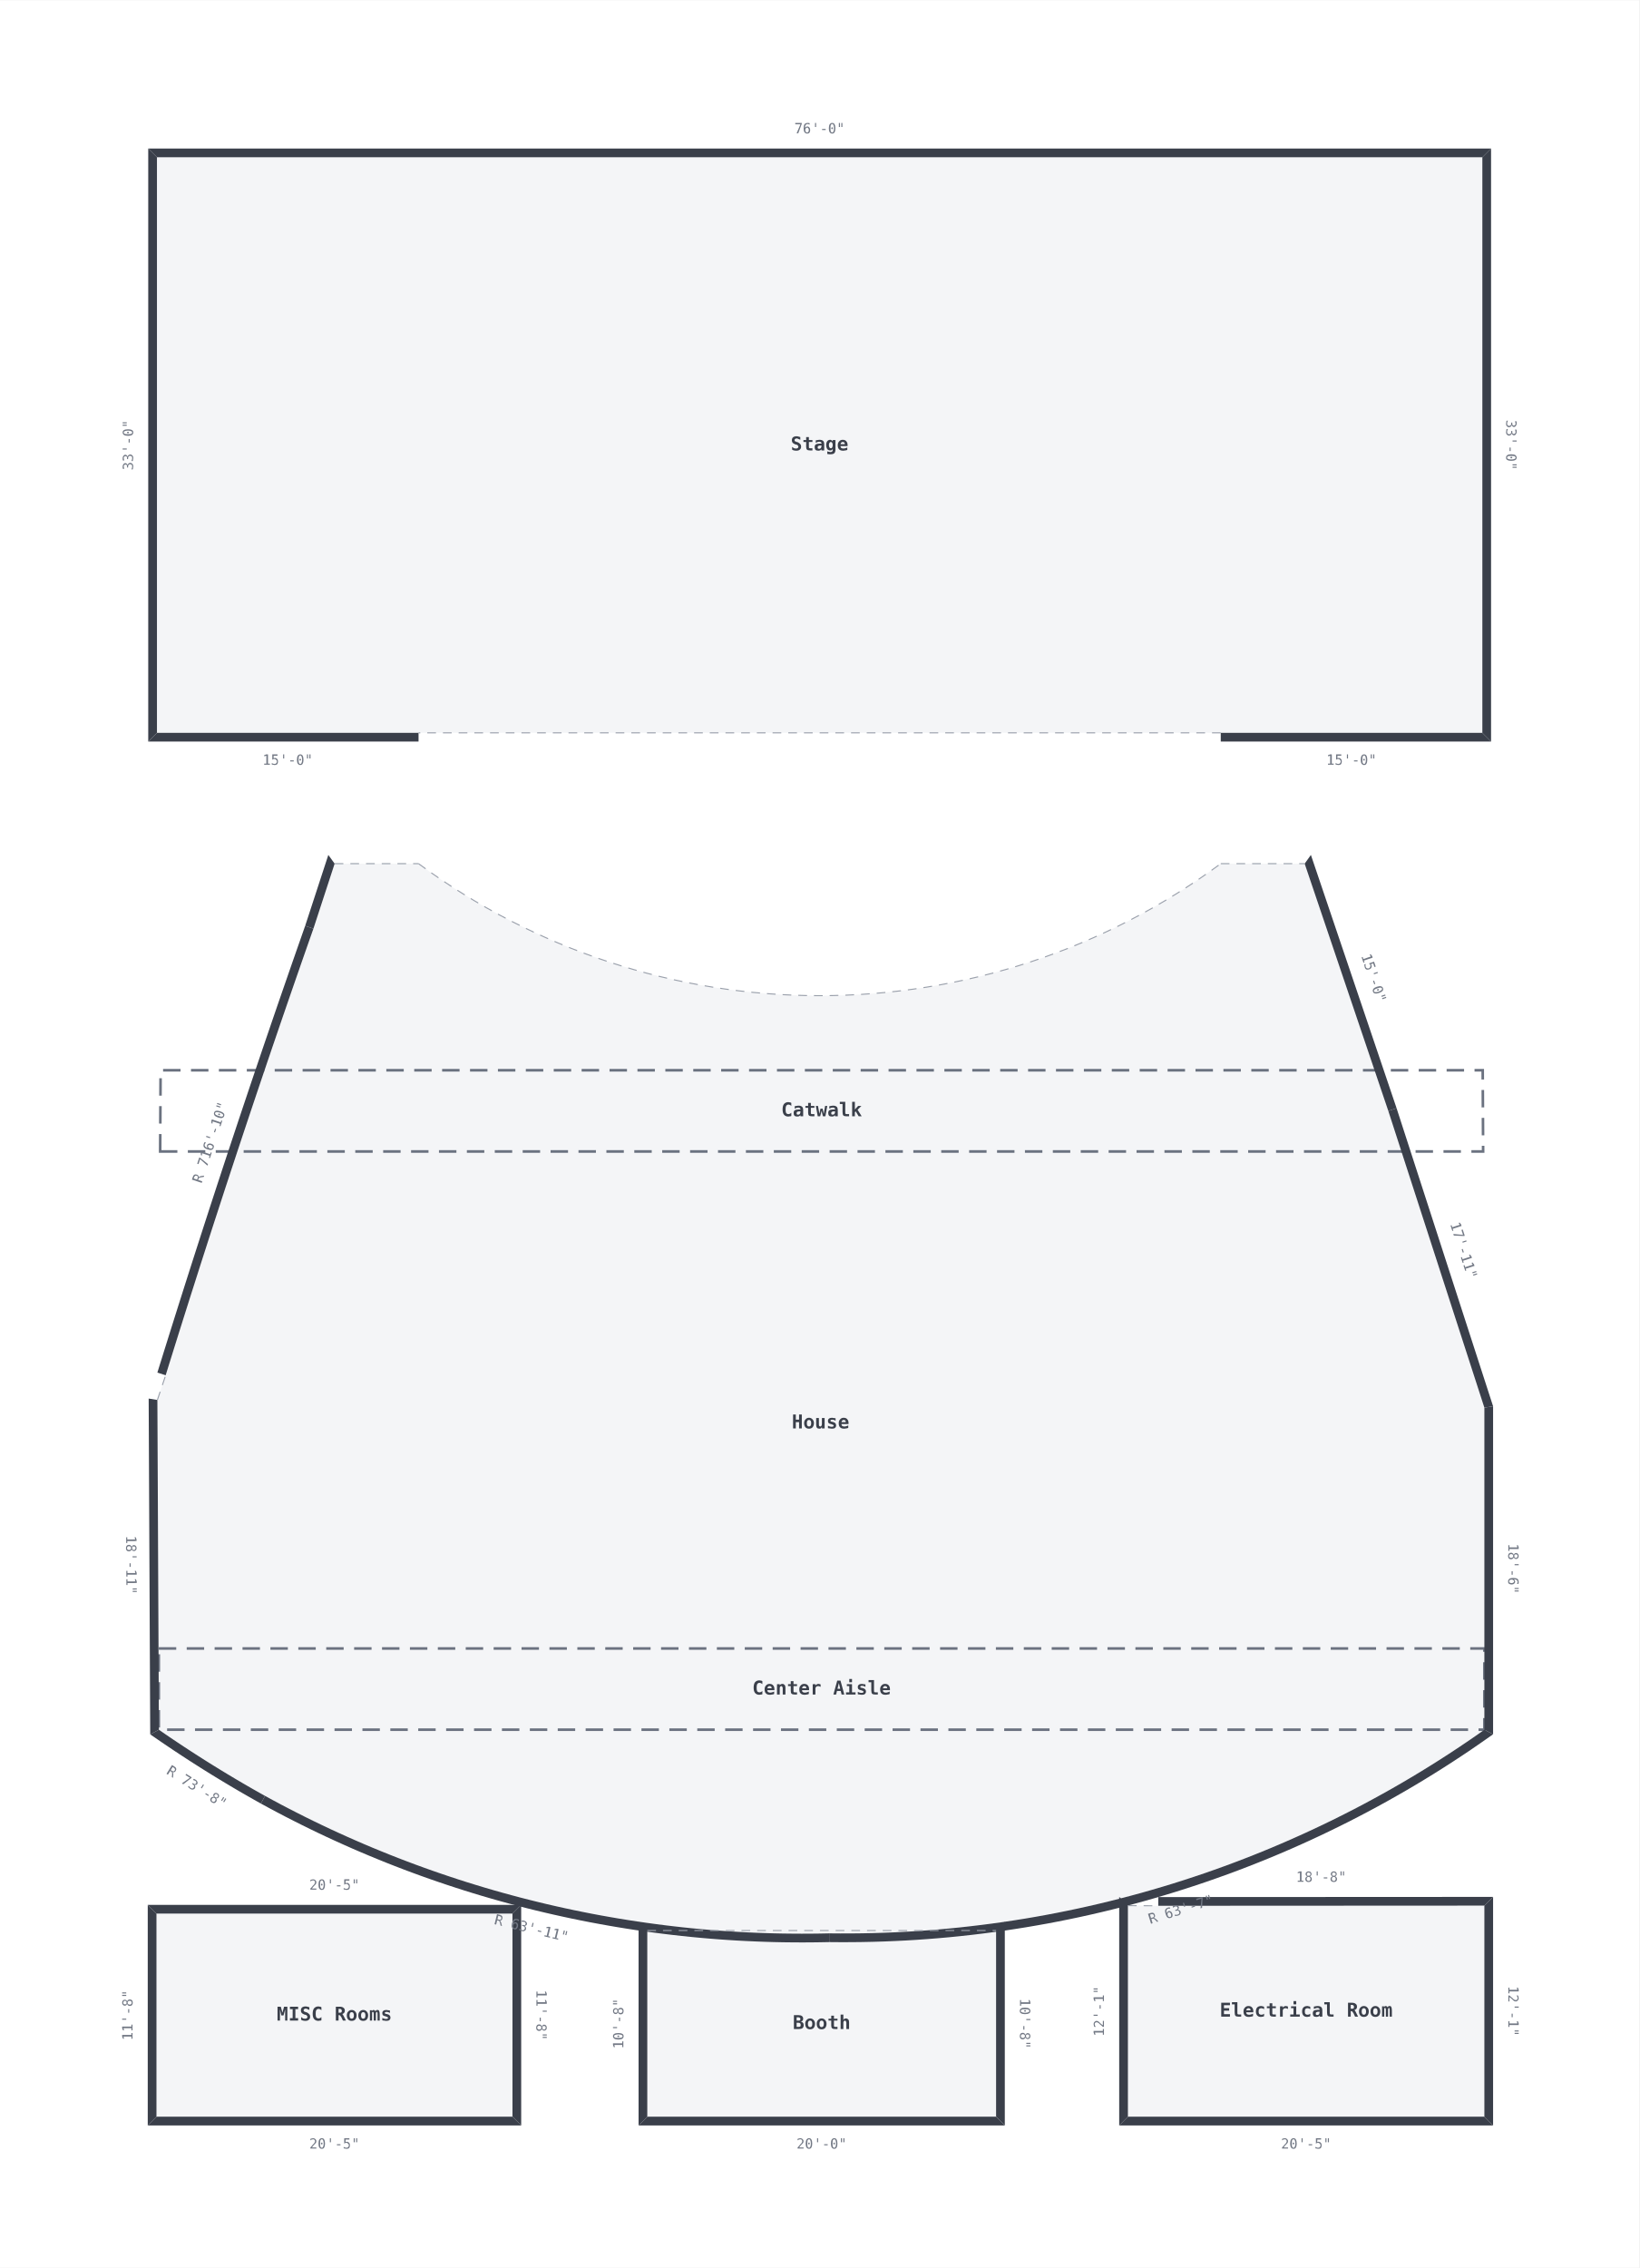
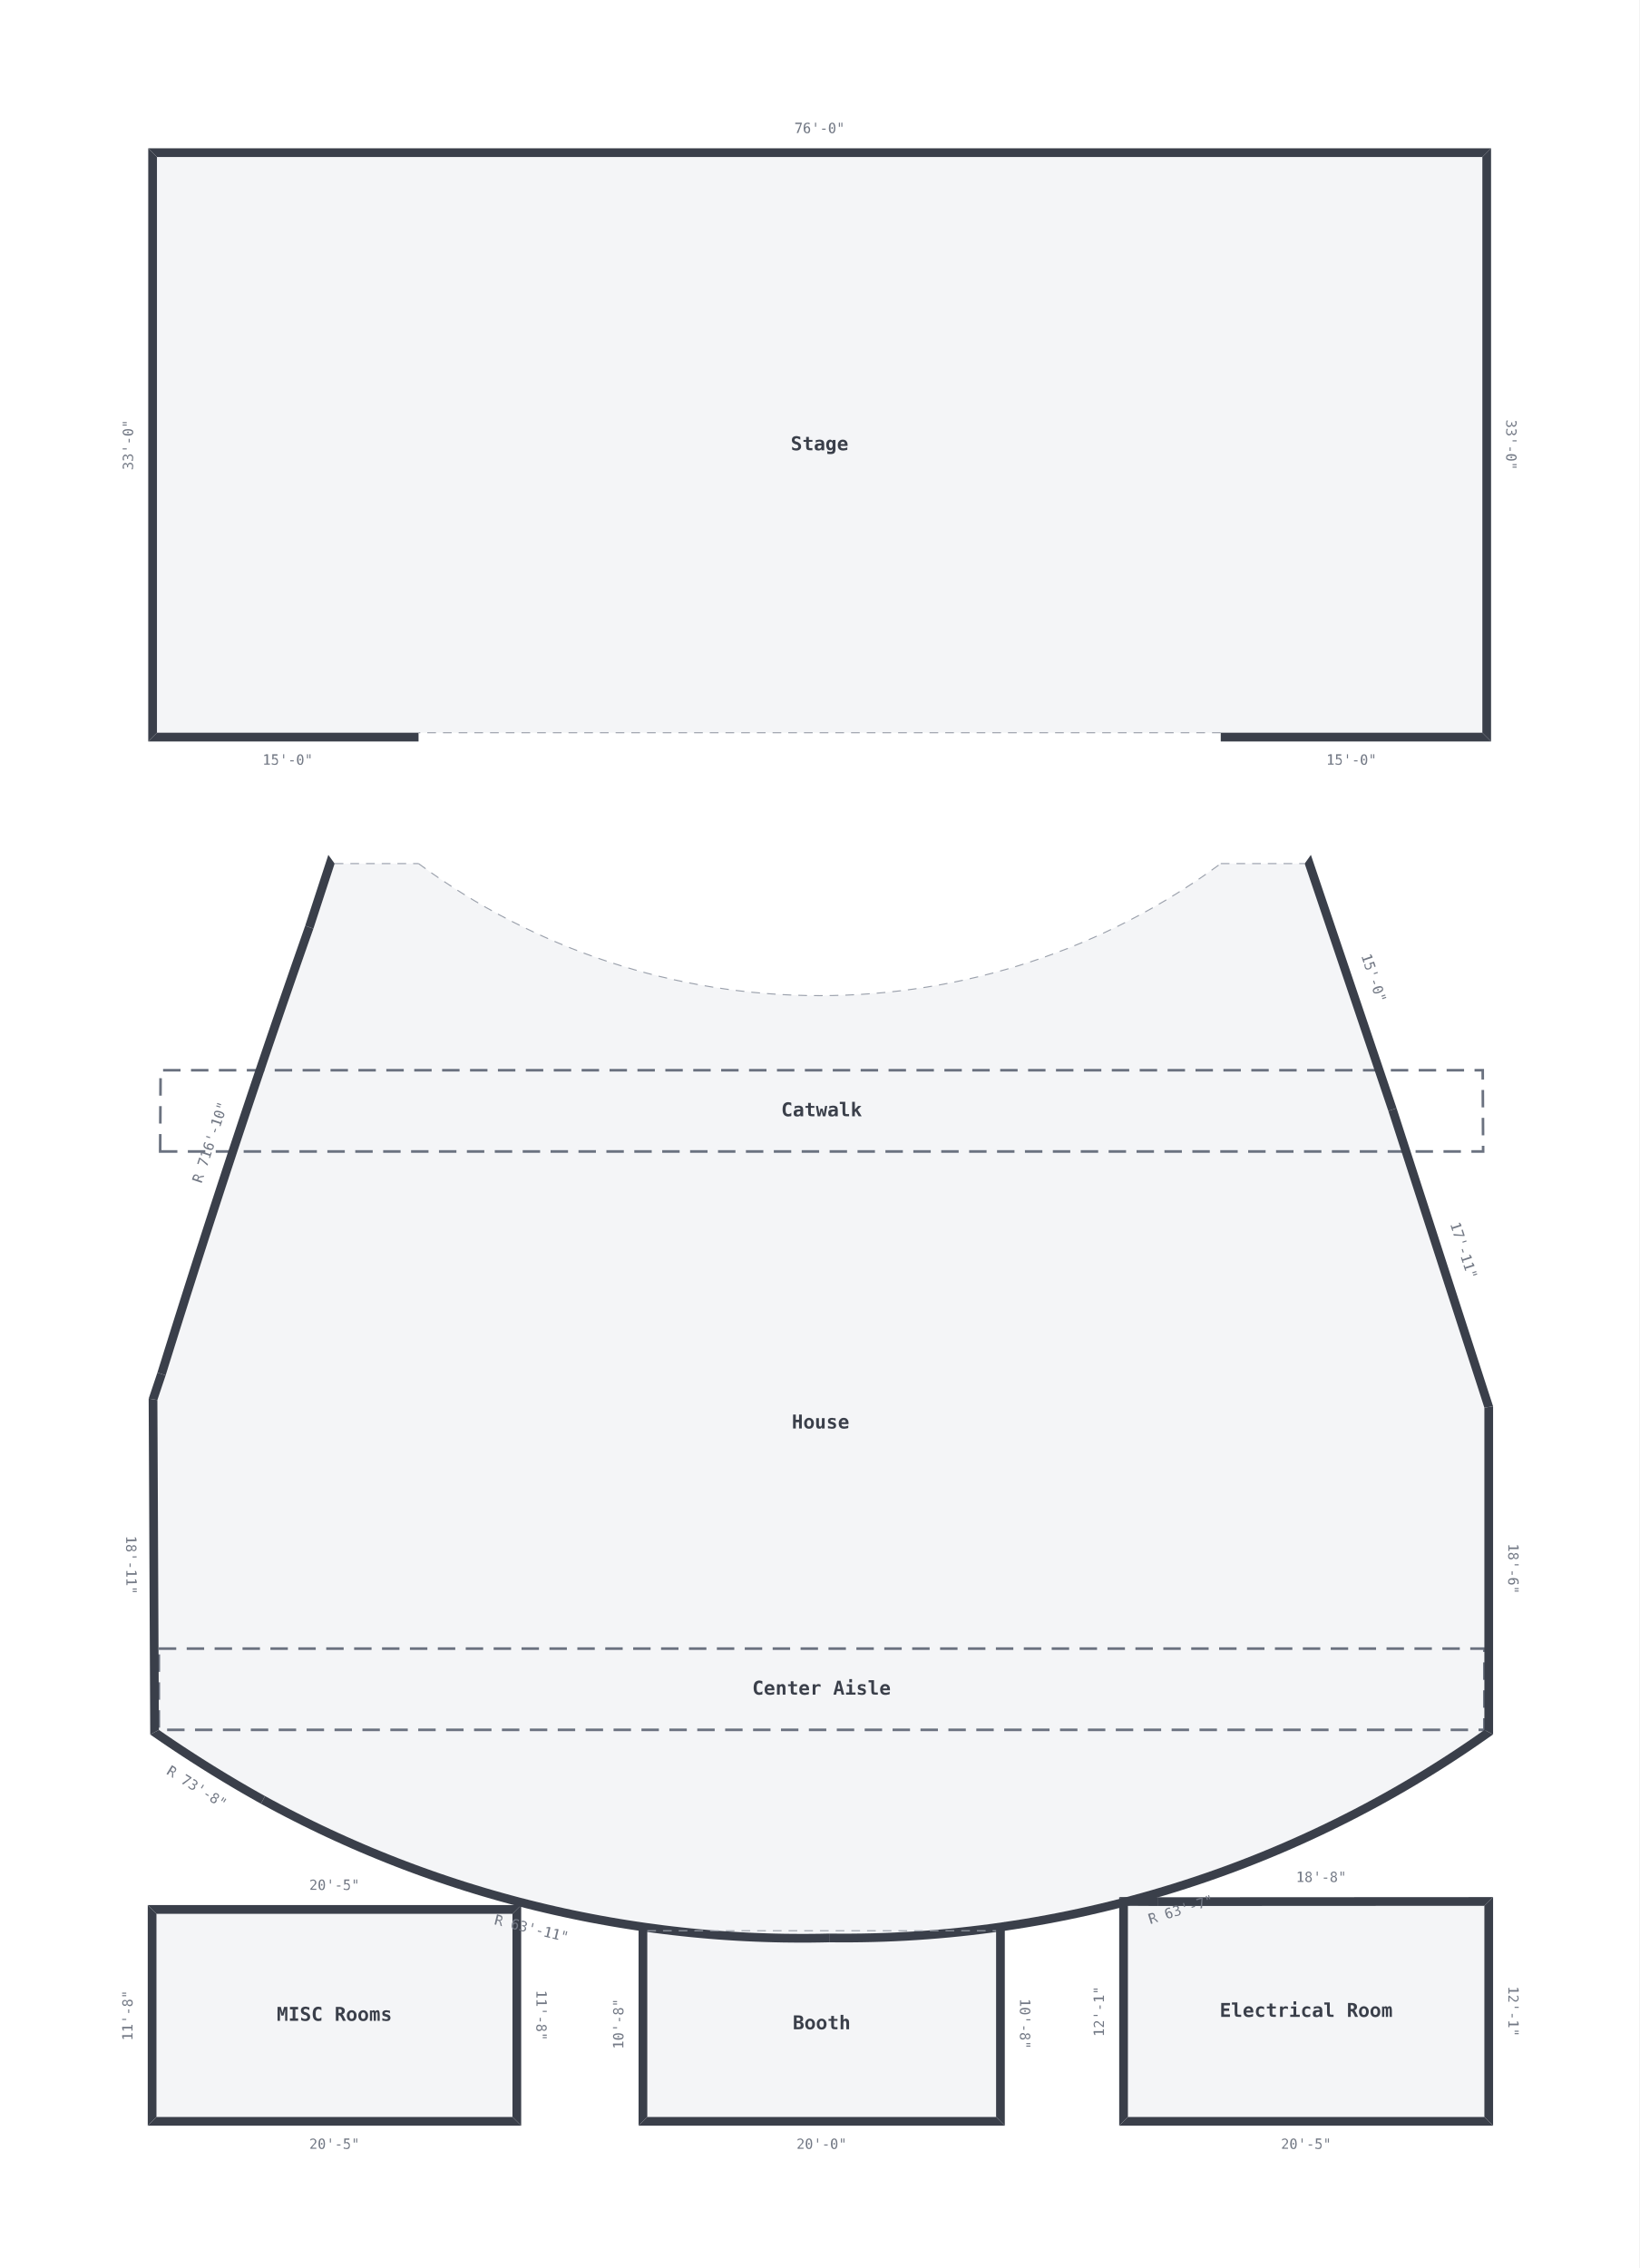
- <svg xmlns="http://www.w3.org/2000/svg" width="1200" height="1660" viewBox="-47 -42 94 130" preserveAspectRatio="xMidYMid meet">
+ <svg xmlns="http://www.w3.org/2000/svg" width="1200" height="1660" viewBox="-47 -42 94 130" preserveAspectRatio="none">
  <rect x="-47" y="-42" width="94" height="130" fill="#fff" />
  <path data-k="room" d="M27.811 7.5L32.607 21.677L38.116 38.689L38.116 57.157L37.604 57.516L37.089 57.869L36.57 58.218L36.048 58.561L35.522 58.899L34.993 59.232L34.461 59.56L33.926 59.882L33.387 60.2L32.846 60.512L32.301 60.818L31.753 61.119L31.203 61.415L30.649 61.706L30.093 61.99L29.534 62.27L28.972 62.544L28.408 62.812L27.841 63.075L27.271 63.332L26.699 63.584L26.124 63.83L25.548 64.07L24.968 64.305L24.387 64.534L23.803 64.757L23.217 64.975L22.629 65.186L22.039 65.392L21.447 65.592L20.853 65.786L20.257 65.975L19.659 66.157L19.059 66.334L18.458 66.505L17.855 66.669L17.251 66.828L16.645 66.981L16.037 67.128L15.428 67.269L14.818 67.404L14.206 67.533L13.594 67.656L12.98 67.773L12.365 67.884L11.748 67.989L11.131 68.087L10.513 68.18L9.894 68.267L9.274 68.347L8.654 68.421L8.033 68.49L7.411 68.552L6.788 68.608L6.165 68.658L5.542 68.702L4.918 68.739L4.294 68.771L3.669 68.796L3.044 68.815L2.42 68.828L1.795 68.835L1.17 68.836L0.545 68.831L0.018 68.842L-0.508 68.848L-1.034 68.85L-1.56 68.847L-2.087 68.841L-2.613 68.83L-3.139 68.814L-3.665 68.795L-4.19 68.771L-4.716 68.742L-5.241 68.71L-5.766 68.673L-6.291 68.632L-6.815 68.586L-7.339 68.536L-7.862 68.482L-8.385 68.423L-8.908 68.361L-9.43 68.293L-9.951 68.222L-10.472 68.146L-10.992 68.066L-11.511 67.982L-12.03 67.893L-12.548 67.801L-13.065 67.704L-13.582 67.602L-14.097 67.497L-14.612 67.387L-15.126 67.273L-15.639 67.155L-16.15 67.032L-16.661 66.905L-17.171 66.775L-17.68 66.639L-18.187 66.5L-18.693 66.357L-19.199 66.209L-19.702 66.057L-20.205 65.902L-20.706 65.742L-21.206 65.577L-21.705 65.409L-22.202 65.237L-22.698 65.06L-23.192 64.88L-23.685 64.695L-24.177 64.507L-24.666 64.314L-25.154 64.117L-25.641 63.917L-26.126 63.712L-26.609 63.503L-27.09 63.291L-27.57 63.074L-28.048 62.854L-28.524 62.629L-28.998 62.401L-29.47 62.169L-29.94 61.932L-30.409 61.692L-30.875 61.449L-31.339 61.201L-31.802 60.949L-32.219 60.715L-32.634 60.478L-33.048 60.239L-33.46 59.996L-33.871 59.752L-34.28 59.504L-34.688 59.254L-35.094 59.001L-35.498 58.745L-35.9 58.487L-36.301 58.226L-36.7 57.963L-37.098 57.697L-37.494 57.429L-37.888 57.157L-37.975 38.249L-37.817 37.777L-37.659 37.305L-37.5 36.833L-37.352 36.356L-37.203 35.879L-37.055 35.403L-36.906 34.926L-36.756 34.449L-36.606 33.973L-36.456 33.496L-36.306 33.02L-36.155 32.544L-36.004 32.068L-35.853 31.592L-35.701 31.116L-35.549 30.64L-35.396 30.164L-35.243 29.689L-35.09 29.213L-34.937 28.738L-34.783 28.263L-34.629 27.788L-34.475 27.313L-34.32 26.838L-34.165 26.363L-34.01 25.888L-33.854 25.414L-33.698 24.939L-33.541 24.465L-33.385 23.99L-33.228 23.516L-33.07 23.042L-32.912 22.568L-32.754 22.094L-32.596 21.621L-32.437 21.147L-32.278 20.674L-32.119 20.2L-31.959 19.727L-31.799 19.254L-31.639 18.781L-31.478 18.308L-31.317 17.835L-31.156 17.362L-30.994 16.89L-30.832 16.417L-30.67 15.945L-30.507 15.472L-30.344 15L-30.181 14.528L-30.017 14.056L-29.853 13.585L-29.689 13.113L-29.524 12.641L-29.359 12.17L-29.194 11.698L-29.028 11.227L-27.811 7.5L-23 7.5L-22.376 7.951L-21.744 8.389L-21.103 8.815L-20.453 9.228L-19.796 9.628L-19.131 10.015L-18.458 10.388L-17.778 10.748L-17.09 11.094L-16.396 11.427L-15.696 11.746L-14.989 12.051L-14.277 12.342L-13.559 12.618L-12.835 12.881L-12.107 13.128L-11.373 13.362L-10.636 13.58L-9.894 13.784L-9.148 13.974L-8.398 14.148L-7.645 14.307L-6.889 14.452L-6.131 14.581L-5.37 14.695L-4.607 14.794L-3.842 14.878L-3.075 14.947L-2.307 15.001L-1.539 15.039L-0.77 15.062L0 15.069L0.769 15.062L1.539 15.039L2.307 15.001L3.075 14.947L3.842 14.878L4.606 14.794L5.37 14.695L6.131 14.581L6.889 14.452L7.645 14.307L8.398 14.148L9.148 13.974L9.894 13.784L10.636 13.58L11.373 13.362L12.107 13.128L12.835 12.881L13.559 12.618L14.277 12.342L14.989 12.051L15.696 11.746L16.396 11.427L17.09 11.095L17.778 10.748L18.458 10.388L19.131 10.015L19.796 9.628L20.453 9.228L21.103 8.815L21.744 8.389L22.376 7.951L23 7.5Z" fill="#f4f5f7" />
  <path data-k="room" d="M-38 -33L38 -33L38 0L23 0L-23 0L-38 0Z" fill="#f4f5f7" />
  <path data-k="zone" d="M-37.894 52.497L38.116 52.497L38.116 57.153L-37.894 57.153Z" fill="none" stroke="#6b7280" stroke-width="0.15" stroke-dasharray="1 0.6" />
  <path data-k="zone" d="M-37.816 24.002L-37.791 19.345L38.021 19.345L38.045 24.002Z" fill="none" stroke="#6b7280" stroke-width="0.15" stroke-dasharray="1 0.6" />
  <path data-k="room" d="M17.677 67.24L19.417 67.25L38.116 67.24L38.116 79.342L17.677 79.342Z" fill="#f4f5f7" />
  <path data-k="room" d="M-38.028 67.698L-17.614 67.698L-17.614 79.342L-38.028 79.342Z" fill="#f4f5f7" />
  <path data-k="room" d="M-9.883 68.667L10.117 68.667L10.117 79.342L-9.883 79.342Z" fill="#f4f5f7" />
  <path data-k="wall" d="M27.811 7.5L32.607 21.677L33.082 21.52L28.169 7Z" fill="#3a3f4a" />
  <path data-k="wall" d="M32.607 21.677L38.116 38.689L38.616 38.61L33.082 21.52Z" fill="#3a3f4a" />
  <path data-k="wall" d="M38.116 38.689L38.116 57.157L38.616 57.417L38.616 38.61Z" fill="#3a3f4a" />
  <path data-k="wall" d="M38.116 57.157L37.604 57.516L37.089 57.869L36.57 58.218L36.048 58.561L35.522 58.899L34.993 59.232L34.461 59.56L33.926 59.882L33.387 60.2L32.846 60.512L32.301 60.818L31.753 61.119L31.203 61.415L30.649 61.706L30.093 61.99L29.534 62.27L28.972 62.544L28.408 62.812L27.841 63.075L27.271 63.332L26.699 63.584L26.124 63.83L25.548 64.07L24.968 64.305L24.387 64.534L23.803 64.757L23.217 64.975L22.629 65.186L22.039 65.392L21.447 65.592L20.853 65.786L20.257 65.975L19.659 66.157L19.059 66.334L18.458 66.505L17.855 66.669L17.251 66.828L16.645 66.981L16.037 67.128L15.428 67.269L14.818 67.404L14.206 67.533L13.594 67.656L12.98 67.773L12.365 67.884L11.748 67.989L11.131 68.087L10.513 68.18L9.894 68.267L9.274 68.347L8.654 68.421L8.033 68.49L7.411 68.552L6.788 68.608L6.165 68.658L5.542 68.702L4.918 68.739L4.294 68.771L3.669 68.796L3.044 68.815L2.42 68.828L1.795 68.835L1.17 68.836L0.545 68.831L0.547 69.331L1.168 69.336L1.798 69.335L2.428 69.328L3.057 69.315L3.687 69.296L4.316 69.27L4.945 69.239L5.574 69.201L6.203 69.156L6.831 69.106L7.458 69.05L8.085 68.987L8.711 68.918L9.336 68.843L9.961 68.762L10.585 68.675L11.208 68.581L11.83 68.482L12.451 68.376L13.071 68.265L13.69 68.147L14.307 68.023L14.924 67.893L15.539 67.757L16.152 67.615L16.765 67.467L17.375 67.313L17.985 67.152L18.592 66.986L19.198 66.814L19.802 66.636L20.405 66.452L21.006 66.262L21.604 66.067L22.201 65.865L22.796 65.657L23.389 65.444L23.979 65.225L24.568 65L25.154 64.769L25.738 64.533L26.319 64.291L26.898 64.043L27.475 63.789L28.049 63.53L28.62 63.265L29.189 62.994L29.755 62.718L30.319 62.437L30.88 62.149L31.437 61.857L31.992 61.559L32.544 61.255L33.093 60.946L33.639 60.632L34.182 60.312L34.721 59.987L35.258 59.656L35.791 59.321L36.32 58.98L36.847 58.634L37.37 58.283L37.889 57.926L38.616 57.417Z" fill="#3a3f4a" />
  <path data-k="wall" d="M0.545 68.831L0.018 68.842L-0.508 68.848L-1.034 68.85L-1.56 68.847L-2.087 68.841L-2.613 68.83L-3.139 68.814L-3.665 68.795L-4.19 68.771L-4.716 68.742L-5.241 68.71L-5.766 68.673L-6.291 68.632L-6.815 68.586L-7.339 68.536L-7.862 68.482L-8.385 68.423L-8.908 68.361L-9.43 68.293L-9.951 68.222L-10.472 68.146L-10.992 68.066L-11.511 67.982L-12.03 67.893L-12.548 67.801L-13.065 67.704L-13.582 67.602L-14.097 67.497L-14.612 67.387L-15.126 67.273L-15.639 67.155L-16.15 67.032L-16.661 66.905L-17.171 66.775L-17.68 66.639L-18.187 66.5L-18.693 66.357L-19.199 66.209L-19.702 66.057L-20.205 65.902L-20.706 65.742L-21.206 65.577L-21.705 65.409L-22.202 65.237L-22.698 65.06L-23.192 64.88L-23.685 64.695L-24.177 64.507L-24.666 64.314L-25.154 64.117L-25.641 63.917L-26.126 63.712L-26.609 63.503L-27.09 63.291L-27.57 63.074L-28.048 62.854L-28.524 62.629L-28.998 62.401L-29.47 62.169L-29.94 61.932L-30.409 61.692L-30.875 61.449L-31.339 61.201L-31.802 60.949L-32.043 61.387L-31.576 61.641L-31.108 61.891L-30.638 62.137L-30.166 62.378L-29.692 62.616L-29.217 62.85L-28.739 63.081L-28.259 63.307L-27.777 63.529L-27.294 63.747L-26.809 63.962L-26.322 64.172L-25.833 64.378L-25.343 64.58L-24.851 64.779L-24.358 64.973L-23.863 65.163L-23.366 65.349L-22.868 65.531L-22.368 65.709L-21.867 65.882L-21.364 66.052L-20.86 66.217L-20.355 66.379L-19.849 66.536L-19.341 66.689L-18.832 66.837L-18.321 66.982L-17.81 67.122L-17.297 67.258L-16.784 67.39L-16.269 67.518L-15.753 67.641L-15.236 67.761L-14.718 67.875L-14.2 67.986L-13.68 68.093L-13.16 68.195L-12.638 68.292L-12.116 68.386L-11.594 68.475L-11.07 68.56L-10.546 68.641L-10.021 68.717L-9.495 68.789L-8.969 68.857L-8.443 68.92L-7.916 68.979L-7.388 69.034L-6.86 69.084L-6.332 69.13L-5.803 69.172L-5.274 69.209L-4.745 69.242L-4.215 69.27L-3.685 69.294L-3.155 69.314L-2.625 69.33L-2.095 69.341L-1.565 69.347L-1.034 69.35L-0.504 69.348L0.026 69.341L0.547 69.331Z" fill="#3a3f4a" />
  <path data-k="wall" d="M-31.802 60.949L-32.017 60.829L-32.233 60.707L-32.448 60.585L-32.663 60.462L-32.877 60.338L-33.091 60.214L-33.304 60.089L-33.517 59.963L-33.729 59.836L-33.942 59.709L-34.153 59.581L-34.365 59.452L-34.575 59.323L-34.786 59.193L-34.996 59.062L-35.205 58.931L-35.414 58.798L-35.623 58.665L-35.831 58.532L-36.039 58.397L-36.246 58.262L-36.453 58.127L-36.659 57.99L-36.865 57.853L-37.071 57.715L-37.276 57.577L-37.48 57.438L-37.684 57.298L-37.888 57.157L-38.386 57.421L-37.967 57.71L-37.762 57.851L-37.556 57.991L-37.35 58.13L-37.143 58.269L-36.936 58.407L-36.728 58.544L-36.52 58.681L-36.311 58.817L-36.102 58.952L-35.892 59.087L-35.682 59.22L-35.472 59.354L-35.261 59.486L-35.049 59.618L-34.838 59.749L-34.625 59.879L-34.413 60.008L-34.2 60.137L-33.986 60.265L-33.772 60.393L-33.558 60.52L-33.343 60.646L-33.128 60.771L-32.912 60.895L-32.696 61.019L-32.479 61.142L-32.262 61.265L-32.043 61.387Z" fill="#3a3f4a" />
  <path data-k="wall" d="M-37.888 57.157L-37.975 38.249L-38.475 38.169L-38.386 57.421Z" fill="#3a3f4a" />
+   <path data-k="wall" d="M-37.975 38.249L-37.896 38.013L-37.817 37.777L-37.738 37.541L-37.659 37.305L-37.579 37.069L-37.5 36.833L-37.976 36.679L-38.053 36.91L-38.133 37.146L-38.212 37.382L-38.291 37.618L-38.37 37.855L-38.475 38.169Z" fill="#3a3f4a" />
  <path data-k="wall" d="M-37.5 36.833L-37.375 36.431L-37.25 36.028L-37.124 35.626L-36.999 35.224L-36.873 34.822L-36.747 34.419L-36.62 34.017L-36.494 33.615L-36.367 33.213L-36.24 32.812L-36.113 32.41L-35.985 32.008L-35.857 31.607L-35.729 31.205L-35.601 30.804L-35.473 30.402L-35.344 30.001L-35.215 29.6L-35.086 29.198L-34.956 28.797L-34.827 28.396L-34.697 27.995L-34.566 27.595L-34.436 27.194L-34.305 26.793L-34.175 26.393L-34.044 25.992L-33.912 25.592L-33.781 25.191L-33.649 24.791L-33.517 24.391L-33.385 23.99L-33.252 23.59L-33.119 23.19L-32.986 22.79L-32.853 22.391L-32.72 21.991L-32.586 21.591L-32.452 21.191L-32.318 20.792L-32.184 20.393L-32.049 19.993L-31.914 19.594L-31.779 19.195L-31.644 18.795L-31.508 18.396L-31.373 17.997L-31.236 17.599L-31.1 17.2L-30.964 16.801L-30.827 16.402L-30.69 16.004L-30.553 15.605L-30.415 15.207L-30.278 14.809L-30.14 14.41L-30.002 14.012L-29.863 13.614L-29.725 13.216L-29.586 12.818L-29.447 12.42L-29.308 12.022L-29.168 11.625L-29.028 11.227L-29.502 11.067L-29.64 11.459L-29.779 11.857L-29.919 12.255L-30.058 12.653L-30.197 13.051L-30.336 13.45L-30.474 13.848L-30.612 14.247L-30.75 14.645L-30.888 15.044L-31.026 15.442L-31.163 15.841L-31.3 16.24L-31.437 16.639L-31.573 17.038L-31.71 17.437L-31.846 17.836L-31.982 18.235L-32.117 18.635L-32.253 19.034L-32.388 19.434L-32.523 19.833L-32.658 20.233L-32.792 20.633L-32.926 21.032L-33.06 21.432L-33.194 21.832L-33.328 22.232L-33.461 22.633L-33.594 23.033L-33.727 23.433L-33.859 23.833L-33.992 24.234L-34.124 24.634L-34.256 25.035L-34.387 25.436L-34.519 25.836L-34.65 26.237L-34.781 26.638L-34.912 27.039L-35.042 27.44L-35.172 27.841L-35.302 28.242L-35.432 28.644L-35.561 29.045L-35.691 29.447L-35.82 29.848L-35.949 30.25L-36.077 30.651L-36.206 31.053L-36.334 31.455L-36.462 31.857L-36.589 32.259L-36.717 32.661L-36.844 33.063L-36.971 33.465L-37.097 33.867L-37.224 34.27L-37.35 34.672L-37.476 35.075L-37.602 35.477L-37.727 35.88L-37.853 36.282L-37.976 36.679Z" fill="#3a3f4a" />
  <path data-k="wall" d="M-29.028 11.227L-27.811 7.5L-28.173 7L-29.502 11.067Z" fill="#3a3f4a" />
-   <path data-k="open" d="M-37.975 38.249L-37.817 37.777L-37.659 37.305L-37.5 36.833" fill="none" stroke="#9aa0ab" stroke-width="0.06" stroke-dasharray="0.5 0.4" />
  <path data-k="open" d="M-27.811 7.5L-23 7.5" fill="none" stroke="#9aa0ab" stroke-width="0.06" stroke-dasharray="0.5 0.4" />
  <path data-k="open" d="M-23 7.5L-22.376 7.951L-21.744 8.389L-21.103 8.815L-20.453 9.228L-19.796 9.628L-19.131 10.015L-18.458 10.388L-17.778 10.748L-17.09 11.094L-16.396 11.427L-15.696 11.746L-14.989 12.051L-14.277 12.342L-13.559 12.618L-12.835 12.881L-12.107 13.128L-11.373 13.362L-10.636 13.58L-9.894 13.784L-9.148 13.974L-8.398 14.148L-7.645 14.307L-6.889 14.452L-6.131 14.581L-5.37 14.695L-4.607 14.794L-3.842 14.878L-3.075 14.947L-2.307 15.001L-1.539 15.039L-0.77 15.062L0 15.069L0.769 15.062L1.539 15.039L2.307 15.001L3.075 14.947L3.842 14.878L4.606 14.794L5.37 14.695L6.131 14.581L6.889 14.452L7.645 14.307L8.398 14.148L9.148 13.974L9.894 13.784L10.636 13.58L11.373 13.362L12.107 13.128L12.835 12.881L13.559 12.618L14.277 12.342L14.989 12.051L15.696 11.746L16.396 11.427L17.09 11.095L17.778 10.748L18.458 10.388L19.131 10.015L19.796 9.628L20.453 9.228L21.103 8.815L21.744 8.389L22.376 7.951L23 7.5" fill="none" stroke="#9aa0ab" stroke-width="0.06" stroke-dasharray="0.5 0.4" />
  <path data-k="open" d="M23 7.5L27.811 7.5" fill="none" stroke="#9aa0ab" stroke-width="0.06" stroke-dasharray="0.5 0.4" />
  <path data-k="wall" d="M-38 -33L38 -33L38.5 -33.5L-38.5 -33.5Z" fill="#3a3f4a" />
  <path data-k="wall" d="M38 -33L38 0L38.5 0.5L38.5 -33.5Z" fill="#3a3f4a" />
  <path data-k="wall" d="M38 0L23 0L23 0.5L38.5 0.5Z" fill="#3a3f4a" />
  <path data-k="wall" d="M-23 0L-38 0L-38.5 0.5L-23 0.5Z" fill="#3a3f4a" />
  <path data-k="wall" d="M-38 0L-38 -33L-38.5 -33.5L-38.5 0.5Z" fill="#3a3f4a" />
  <path data-k="open" d="M23 0L-23 0" fill="none" stroke="#9aa0ab" stroke-width="0.06" stroke-dasharray="0.5 0.4" />
+   <path data-k="wall" d="M17.677 67.24L19.417 67.25L19.418 66.75L17.177 66.738Z" fill="#3a3f4a" />
  <path data-k="wall" d="M19.417 67.25L38.116 67.24L38.616 66.74L19.418 66.75Z" fill="#3a3f4a" />
  <path data-k="wall" d="M38.116 67.24L38.116 79.342L38.616 79.842L38.616 66.74Z" fill="#3a3f4a" />
  <path data-k="wall" d="M38.116 79.342L17.677 79.342L17.177 79.842L38.616 79.842Z" fill="#3a3f4a" />
  <path data-k="wall" d="M17.677 79.342L17.677 67.24L17.177 66.738L17.177 79.842Z" fill="#3a3f4a" />
-   <path data-k="open" d="M17.677 67.24L19.417 67.25" fill="none" stroke="#9aa0ab" stroke-width="0.06" stroke-dasharray="0.5 0.4" />
  <path data-k="wall" d="M-38.028 67.698L-17.614 67.698L-17.114 67.198L-38.528 67.198Z" fill="#3a3f4a" />
  <path data-k="wall" d="M-17.614 67.698L-17.614 79.342L-17.114 79.842L-17.114 67.198Z" fill="#3a3f4a" />
  <path data-k="wall" d="M-17.614 79.342L-38.028 79.342L-38.528 79.842L-17.114 79.842Z" fill="#3a3f4a" />
  <path data-k="wall" d="M-38.028 79.342L-38.028 67.698L-38.528 67.198L-38.528 79.842Z" fill="#3a3f4a" />
  <path data-k="wall" d="M10.117 68.667L10.117 79.342L10.617 79.842L10.617 68.167Z" fill="#3a3f4a" />
  <path data-k="wall" d="M10.117 79.342L-9.883 79.342L-10.383 79.842L10.617 79.842Z" fill="#3a3f4a" />
  <path data-k="wall" d="M-9.883 79.342L-9.883 68.667L-10.383 68.167L-10.383 79.842Z" fill="#3a3f4a" />
  <path data-k="open" d="M-9.883 68.667L10.117 68.667" fill="none" stroke="#9aa0ab" stroke-width="0.06" stroke-dasharray="0.5 0.4" />
  <text data-k="dim" x="31.724" y="14.076" transform="rotate(71.308 31.724 14.076)" text-anchor="middle" dominant-baseline="middle" font-size="0.8" fill="#737985" font-family="IBM Plex Mono, monospace">15'-0"</text>
  <text data-k="dim" x="36.884" y="29.69" transform="rotate(72.056 36.884 29.69)" text-anchor="middle" dominant-baseline="middle" font-size="0.8" fill="#737985" font-family="IBM Plex Mono, monospace">17'-11"</text>
  <text data-k="dim" x="39.716" y="47.923" transform="rotate(90 39.716 47.923)" text-anchor="middle" dominant-baseline="middle" font-size="0.8" fill="#737985" font-family="IBM Plex Mono, monospace">18'-6"</text>
  <text data-k="dim" x="20.731" y="67.503" transform="rotate(-17.261 20.731 67.503)" text-anchor="middle" dominant-baseline="middle" font-size="0.8" fill="#737985" font-family="IBM Plex Mono, monospace">R 63'-7"</text>
  <text data-k="dim" x="-16.529" y="68.587" transform="rotate(13.694 -16.529 68.587)" text-anchor="middle" dominant-baseline="middle" font-size="0.8" fill="#737985" font-family="IBM Plex Mono, monospace">R 63'-11"</text>
  <text data-k="dim" x="-35.737" y="60.486" transform="rotate(31.925 -35.737 60.486)" text-anchor="middle" dominant-baseline="middle" font-size="0.8" fill="#737985" font-family="IBM Plex Mono, monospace">R 73'-8"</text>
  <text data-k="dim" x="-39.531" y="47.711" transform="rotate(89.735 -39.531 47.711)" text-anchor="middle" dominant-baseline="middle" font-size="0.8" fill="#737985" font-family="IBM Plex Mono, monospace">18'-11"</text>
  <text data-k="dim" x="-34.904" y="23.488" transform="rotate(-71.693 -34.904 23.488)" text-anchor="middle" dominant-baseline="middle" font-size="0.8" fill="#737985" font-family="IBM Plex Mono, monospace">R 716'-10"</text>
  <text data-k="dim" x="0" y="-34.6" transform="rotate(0 0 -34.6)" text-anchor="middle" dominant-baseline="middle" font-size="0.8" fill="#737985" font-family="IBM Plex Mono, monospace">76'-0"</text>
  <text data-k="dim" x="39.6" y="-16.5" transform="rotate(90 39.6 -16.5)" text-anchor="middle" dominant-baseline="middle" font-size="0.8" fill="#737985" font-family="IBM Plex Mono, monospace">33'-0"</text>
  <text data-k="dim" x="30.5" y="1.6" transform="rotate(0 30.5 1.6)" text-anchor="middle" dominant-baseline="middle" font-size="0.8" fill="#737985" font-family="IBM Plex Mono, monospace">15'-0"</text>
  <text data-k="dim" x="-30.5" y="1.6" transform="rotate(0 -30.5 1.6)" text-anchor="middle" dominant-baseline="middle" font-size="0.8" fill="#737985" font-family="IBM Plex Mono, monospace">15'-0"</text>
  <text data-k="dim" x="-39.6" y="-16.5" transform="rotate(-90 -39.6 -16.5)" text-anchor="middle" dominant-baseline="middle" font-size="0.8" fill="#737985" font-family="IBM Plex Mono, monospace">33'-0"</text>
  <text data-k="dim" x="28.766" y="65.645" transform="rotate(-0.029 28.766 65.645)" text-anchor="middle" dominant-baseline="middle" font-size="0.8" fill="#737985" font-family="IBM Plex Mono, monospace">18'-8"</text>
  <text data-k="dim" x="39.716" y="73.291" transform="rotate(90 39.716 73.291)" text-anchor="middle" dominant-baseline="middle" font-size="0.8" fill="#737985" font-family="IBM Plex Mono, monospace">12'-1"</text>
  <text data-k="dim" x="27.897" y="80.942" transform="rotate(0 27.897 80.942)" text-anchor="middle" dominant-baseline="middle" font-size="0.8" fill="#737985" font-family="IBM Plex Mono, monospace">20'-5"</text>
  <text data-k="dim" x="16.077" y="73.291" transform="rotate(-90 16.077 73.291)" text-anchor="middle" dominant-baseline="middle" font-size="0.8" fill="#737985" font-family="IBM Plex Mono, monospace">12'-1"</text>
  <text data-k="dim" x="-27.821" y="66.098" transform="rotate(0 -27.821 66.098)" text-anchor="middle" dominant-baseline="middle" font-size="0.8" fill="#737985" font-family="IBM Plex Mono, monospace">20'-5"</text>
  <text data-k="dim" x="-16.014" y="73.52" transform="rotate(90 -16.014 73.52)" text-anchor="middle" dominant-baseline="middle" font-size="0.8" fill="#737985" font-family="IBM Plex Mono, monospace">11'-8"</text>
  <text data-k="dim" x="-27.821" y="80.942" transform="rotate(0 -27.821 80.942)" text-anchor="middle" dominant-baseline="middle" font-size="0.8" fill="#737985" font-family="IBM Plex Mono, monospace">20'-5"</text>
  <text data-k="dim" x="-39.628" y="73.52" transform="rotate(-90 -39.628 73.52)" text-anchor="middle" dominant-baseline="middle" font-size="0.8" fill="#737985" font-family="IBM Plex Mono, monospace">11'-8"</text>
  <text data-k="dim" x="11.717" y="74.004" transform="rotate(90 11.717 74.004)" text-anchor="middle" dominant-baseline="middle" font-size="0.8" fill="#737985" font-family="IBM Plex Mono, monospace">10'-8"</text>
  <text data-k="dim" x="0.117" y="80.942" transform="rotate(0 0.117 80.942)" text-anchor="middle" dominant-baseline="middle" font-size="0.8" fill="#737985" font-family="IBM Plex Mono, monospace">20'-0"</text>
  <text data-k="dim" x="-11.483" y="74.004" transform="rotate(-90 -11.483 74.004)" text-anchor="middle" dominant-baseline="middle" font-size="0.8" fill="#737985" font-family="IBM Plex Mono, monospace">10'-8"</text>
  <text data-k="name" x="0.052" y="39.569" text-anchor="middle" dominant-baseline="middle" font-size="1.1" font-weight="600" fill="#3a3f4a" font-family="IBM Plex Mono, monospace">House</text>
  <text data-k="name" x="0" y="-16.5" text-anchor="middle" dominant-baseline="middle" font-size="1.1" font-weight="600" fill="#3a3f4a" font-family="IBM Plex Mono, monospace">Stage</text>
  <text data-k="name" x="0.111" y="54.825" text-anchor="middle" dominant-baseline="middle" font-size="1.1" font-weight="600" fill="#3a3f4a" font-family="IBM Plex Mono, monospace">Center Aisle</text>
  <text data-k="name" x="0.115" y="21.674" text-anchor="middle" dominant-baseline="middle" font-size="1.1" font-weight="600" fill="#3a3f4a" font-family="IBM Plex Mono, monospace">Catwalk</text>
  <text data-k="name" x="27.898" y="73.294" text-anchor="middle" dominant-baseline="middle" font-size="1.1" font-weight="600" fill="#3a3f4a" font-family="IBM Plex Mono, monospace">Electrical Room</text>
  <text data-k="name" x="-27.821" y="73.52" text-anchor="middle" dominant-baseline="middle" font-size="1.1" font-weight="600" fill="#3a3f4a" font-family="IBM Plex Mono, monospace">MISC Rooms</text>
  <text data-k="name" x="0.117" y="74.004" text-anchor="middle" dominant-baseline="middle" font-size="1.1" font-weight="600" fill="#3a3f4a" font-family="IBM Plex Mono, monospace">Booth</text>
</svg>
